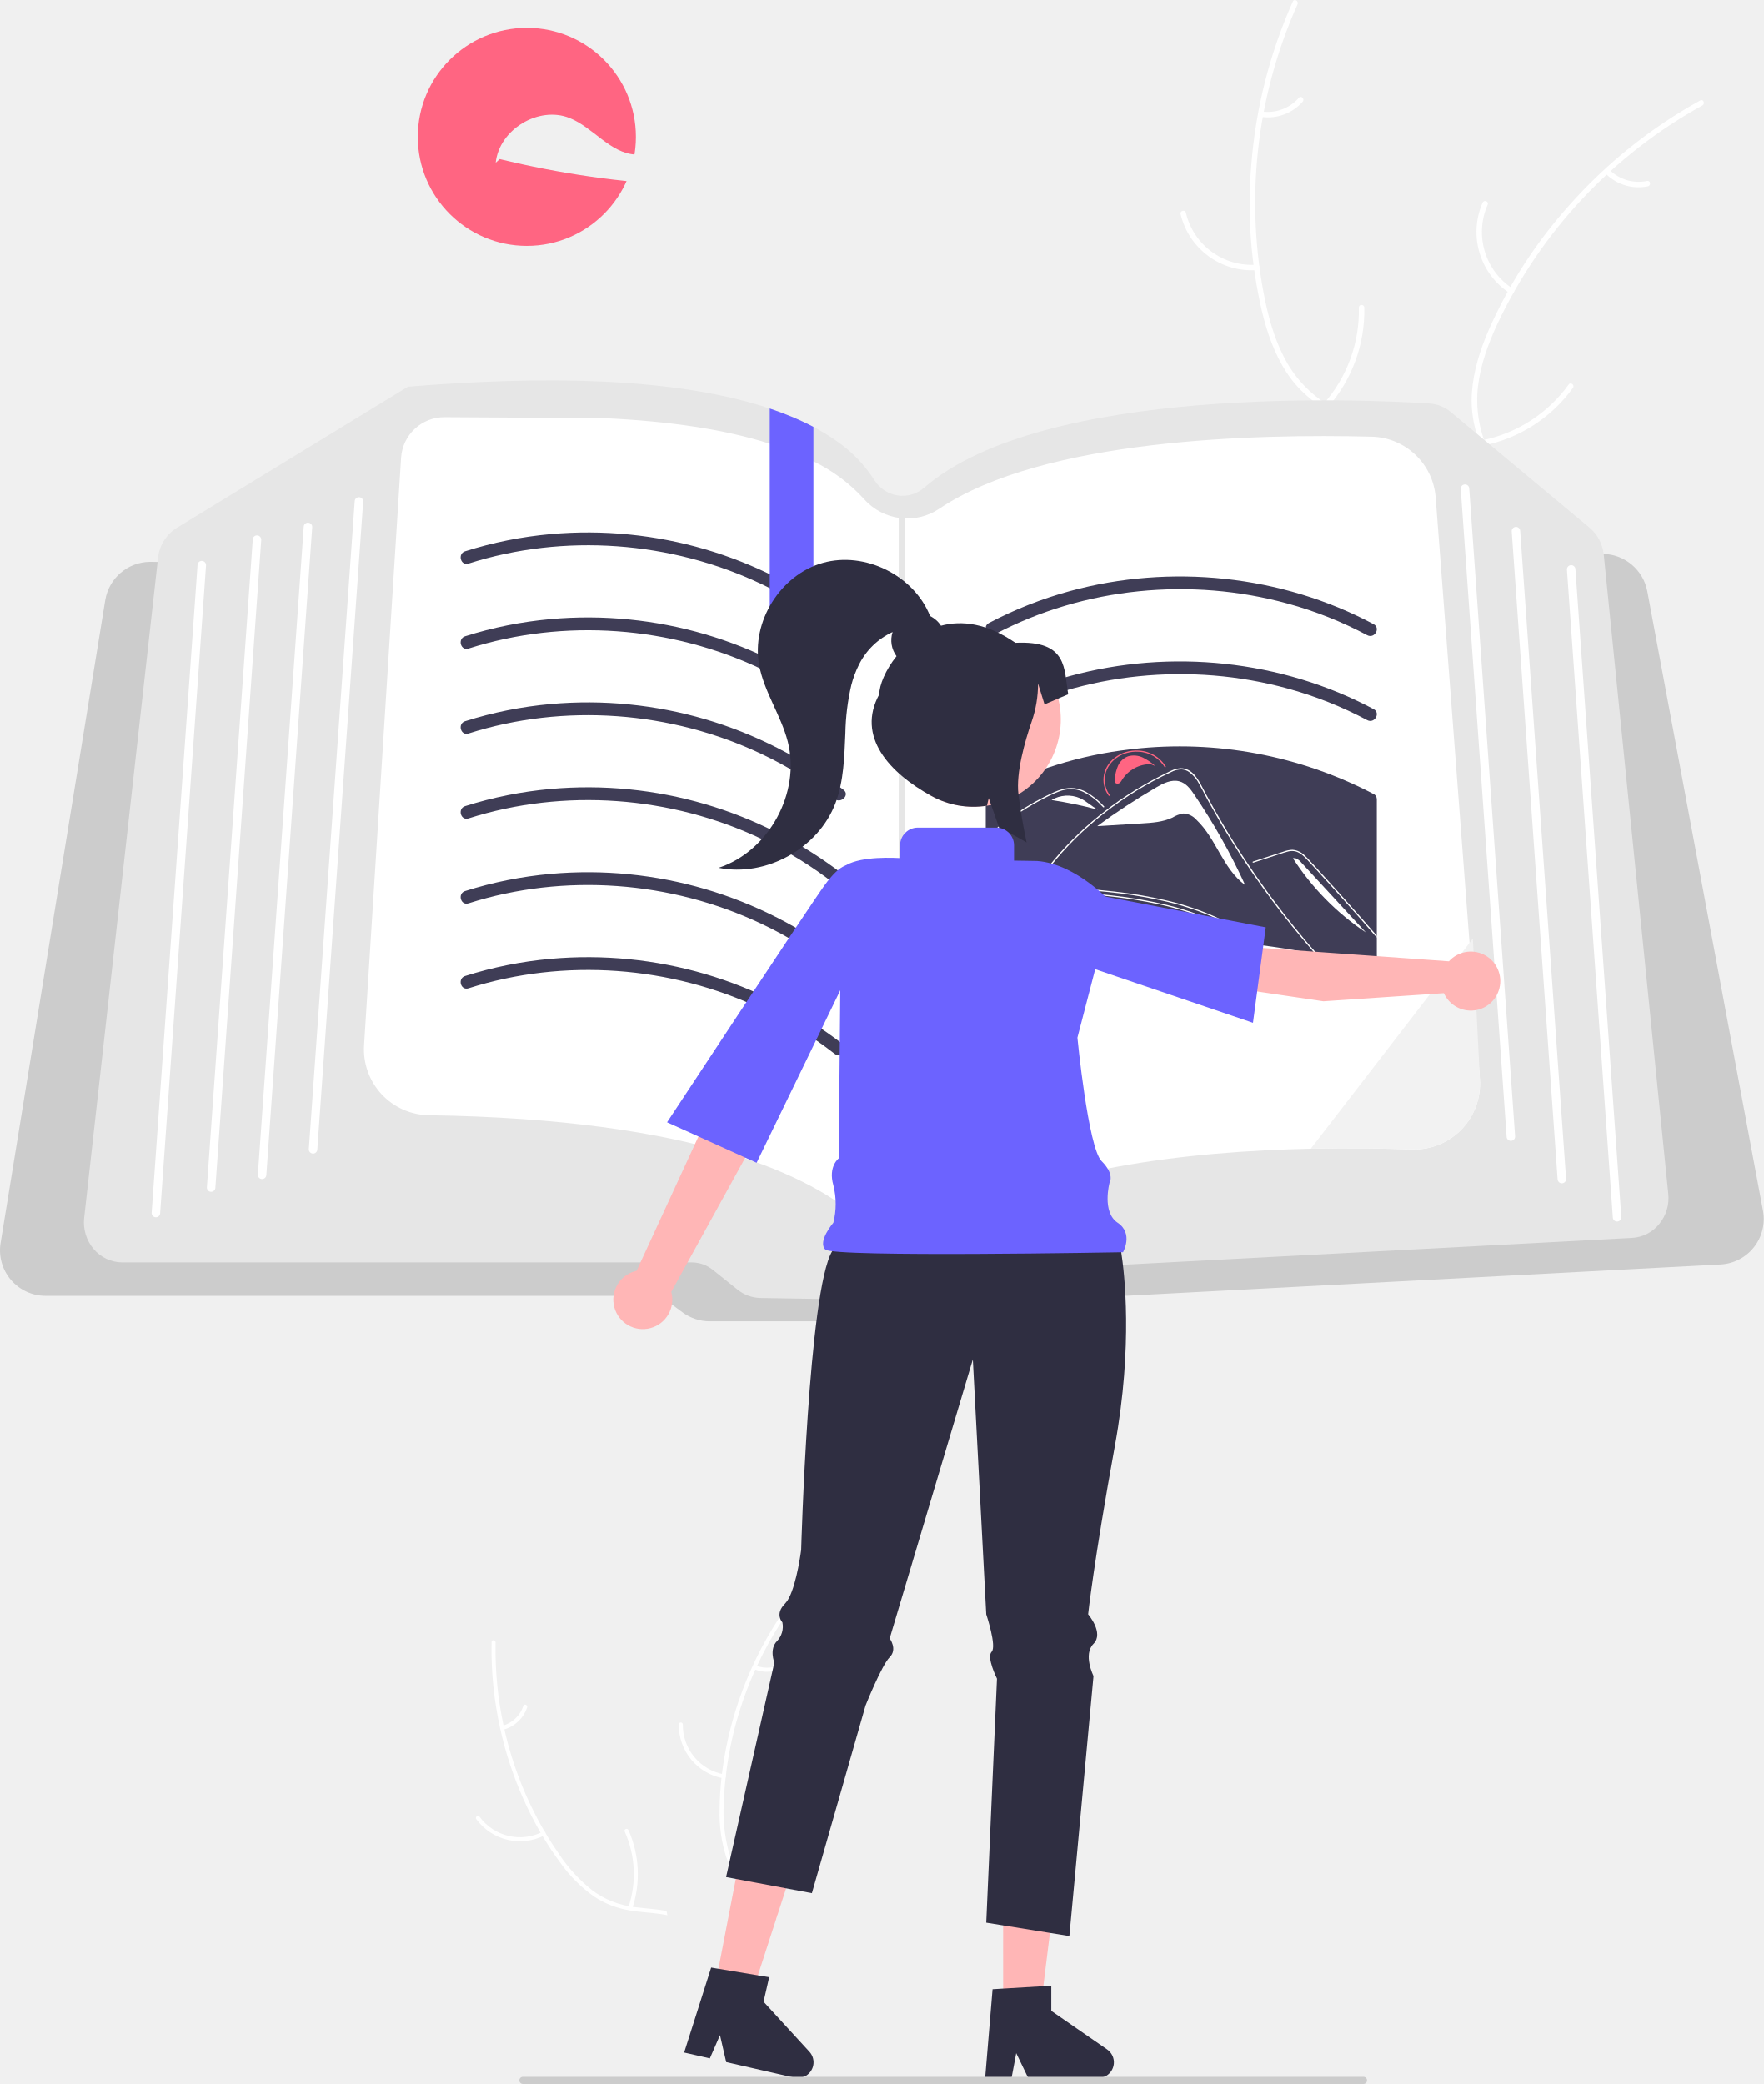
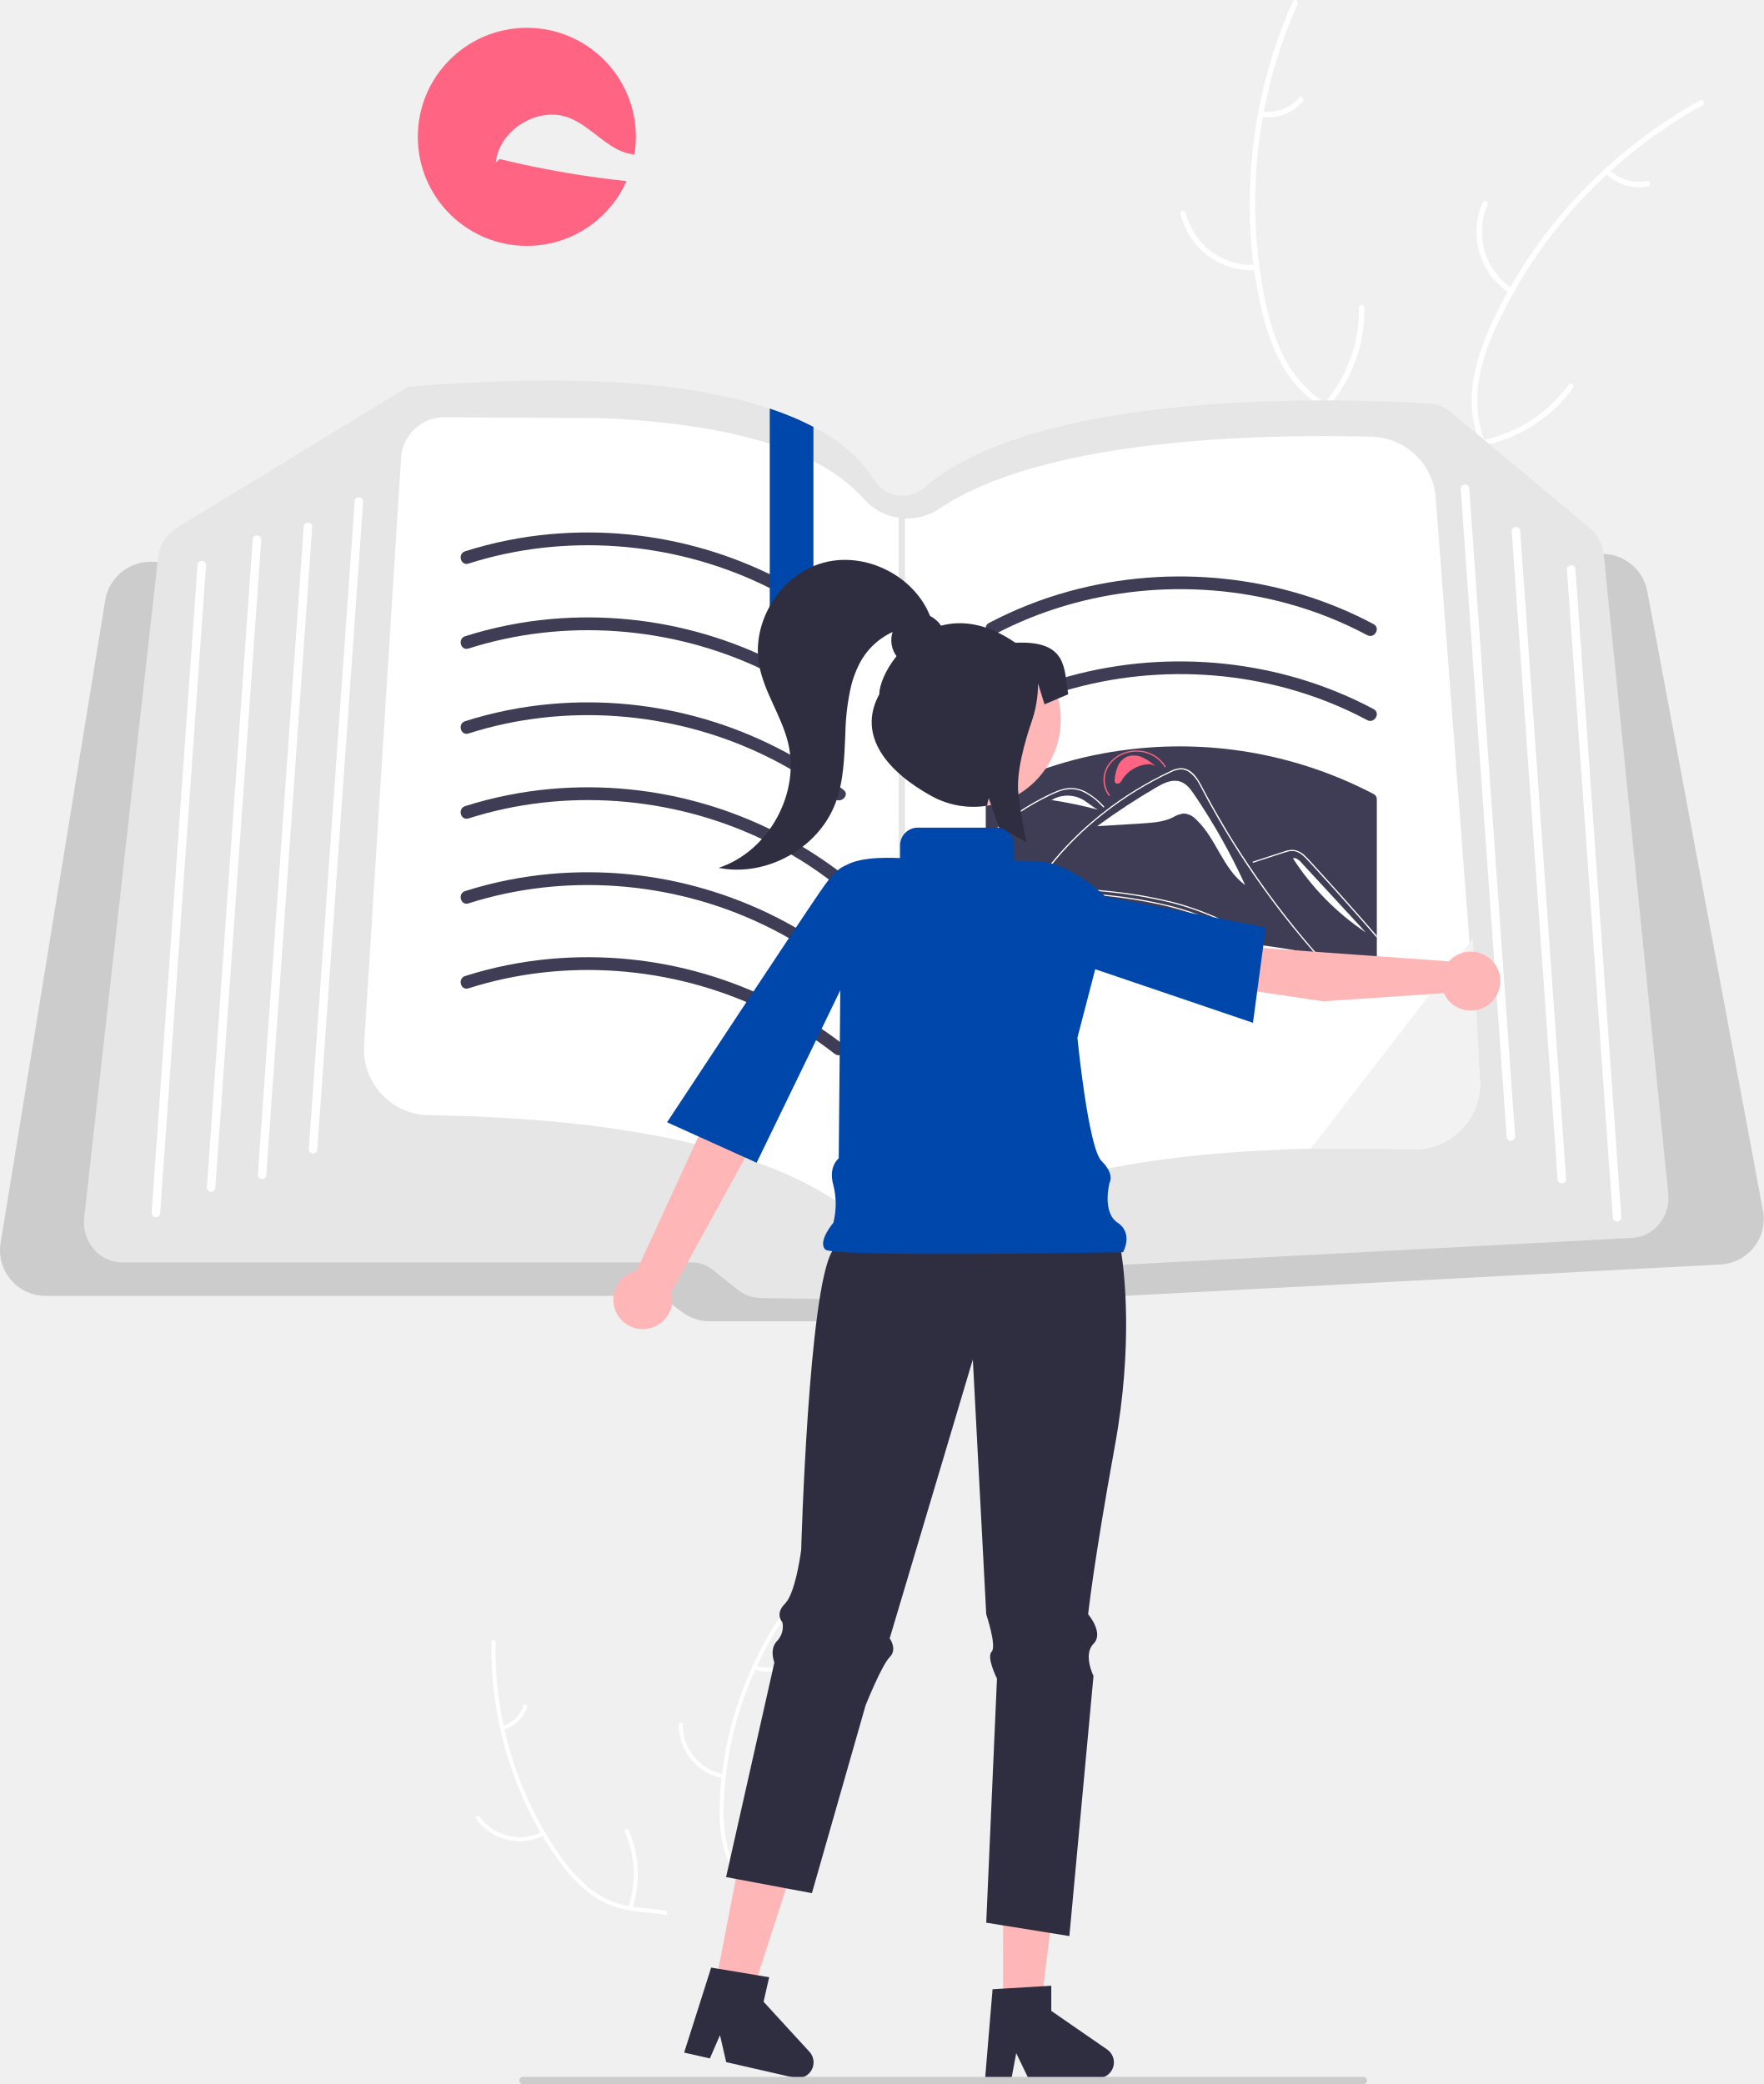
<svg xmlns="http://www.w3.org/2000/svg" width="588.141" height="694.97" viewBox="0 0 588.141 694.97" role="img" artist="Katerina Limpitsouni" source="https://undraw.co/">
  <path d="M562.42,761.875l-1.87,8.18.45.49c-.1.25-.2.5-.32.75a57.644,57.644,0,0,1-3.4,6.52c-1.68,2.79-3.56,5.48-5.51,8.12-1.07,1.46-2.17,2.91-3.27,4.35a1.207,1.207,0,0,1-.1.14.879.879,0,0,1,.05-.15l-.36-.08-2.07-8.98-.63,1.42v.01l-1.02,2.35c.08.43.16.85.26,1.27-.01-.01-.01-.03-.02-.04-.01-.01-.01-.01-.01-.02-.13-.28-.27-.55-.4-.83l-1.56,3.58-3.16-.72c-1.66-.86-3.32-1.73-4.97-2.63-22.54-12.23-43.41-27.84-57.46-49.09a96.904,96.904,0,0,1-12.51-27.53c-5.33-19.42-4.41-40.32,5.29-57.67a.01.01,0,0,1,.01-.01q.36-.66.75-1.32c.19.5.37,1,.57,1.5v.01a136.268,136.268,0,0,0,9.41,19.65c.28.49.56.98.86,1.46a140.976,140.976,0,0,0,34.32,38.94,1.059,1.059,0,0,0,.12.1,1.437,1.437,0,0,0,.15.11q4.59,3.6,9.49,6.77v.01c2.55,1.66,5.17,3.23,7.83,4.72,5.67,3.16,11.84,6.2,17.14,9.99,5.15,3.67,9.49,8.04,11.8,13.89.18.47.35.94.5,1.41l-4.12,12.71Z" transform="translate(-305.9296 -102.515)" fill="#f0f0f0" />
  <path d="M545.39,782.635v.01l-1.02,2.35c-1.54-8.56.29-17.61-.98-26.28-.14-.97-.32-1.94-.55-2.9-1.3-5.48-4.27-10.61-9.55-13.06a21.848,21.848,0,0,0-4.82-1.55c-3.28-.7-6.7-.85-10.01-1.24-.83-.1-1.65-.21-2.45-.36a30.089,30.089,0,0,1-11.98-4.63,47.72,47.72,0,0,1-11.4-11.46,102.333,102.333,0,0,1-5.75-8.66c-.24-.38-.46-.77-.69-1.16a121.345,121.345,0,0,1-10.13-22.6,118.532,118.532,0,0,1-3.36-12.24,121.368,121.368,0,0,1-2.87-27.54.01.01,0,0,1,.01-.01c-.01-.42,0-.84.01-1.26.02-.86,1.35-.67,1.33.19-.01.42-.02.83-.02,1.25v.01a120.888,120.888,0,0,0,2.67,26.4c.1.44.2.88.29,1.32a119.712,119.712,0,0,0,13.47,34.19c.07.12.14.24.22.36,1.45,2.47,3.01,4.87,4.65,7.22a51.898,51.898,0,0,0,10.98,11.92,28.666,28.666,0,0,0,12.16,5.27c.44.08.88.16,1.33.23.35.06.71.11,1.07.15,3.37.42,6.83.58,10.18,1.22a26.991,26.991,0,0,1,4.47,1.25,18.152,18.152,0,0,1,10.32,10.68,31.583,31.583,0,0,1,1.82,7.25c.11.81.19,1.62.26,2.44v.01c.1,1.32.15,2.65.17,3.98.02,1.66-.01,3.32-.05,4.97A85.303,85.303,0,0,0,545.39,782.635Z" transform="translate(-305.9296 -102.515)" fill="#fff" />
  <path d="M487.449,714.575A18.018,18.018,0,0,1,464.755,709.159c-.509-.699.554-1.523,1.064-.822a16.684,16.684,0,0,0,21.121,4.995c.769-.395,1.275.85.51,1.244Z" transform="translate(-305.9296 -102.515)" fill="#fff" />
  <path d="M515.47,738.575a34.728,34.728,0,0,0-1.23-25.279c-.355-.79.889-1.299,1.244-.51a36.123,36.123,0,0,1,1.226,26.308c-.279.821-1.517.297-1.24-.519Z" transform="translate(-305.9296 -102.515)" fill="#fff" />
  <path d="M473.442,678.019a10.199,10.199,0,0,0,7.022-6.659c.268-.824,1.506-.3,1.24.519a11.429,11.429,0,0,1-7.752,7.384.695.695,0,0,1-.877-.367.675.675,0,0,1,.367-.877Z" transform="translate(-305.9296 -102.515)" fill="#fff" />
  <path d="M548.34,790.505c.02-.03.04-.05.06-.08-.04.12-.08.24-.11.37Z" transform="translate(-305.9296 -102.515)" fill="#f0f0f0" />
  <path d="M578.07,728.945l-1.4,4.9-8.6-1.61-2.85,8.79-.49,1.51-1.95,6.01-4.12,12.71,3.76.62-1.87,8.18.45.49.14.15.93,1.02,5.66,6.18-15.48,13.25-2.48-.57-1.27-.29a1.207,1.207,0,0,1-.1.14.879.879,0,0,1,.05-.15l-.36-.08-2.07-8.98-.63,1.42v.01l-1.02,2.35c.08.43.16.85.26,1.27-.01-.01-.01-.03-.02-.04-.01-.01-.01-.01-.01-.02-.13-.28-.27-.55-.4-.83-1.98-4.13-3.87-8.32-5.62-12.56a184.486,184.486,0,0,1-10.11-31.61c-.1-.47-.21-.94-.29-1.42v-.01a131.234,131.234,0,0,1-2.67-21.24v-.01a114.851,114.851,0,0,1,.12-11.73,96.392,96.392,0,0,1,6.57-29.43c.02-.05.04-.09.06-.14,7.13-17.94,19.68-33.5,36.74-41.79.71-.36,1.44-.7,2.17-1.02h.02l.01-.01c.46-.2.91-.39,1.37-.59-.15.52-.31,1.04-.45,1.57a133.75,133.75,0,0,0-4.32,21.35v.01c-.08.55-.15,1.12-.21,1.68v.01a141.584,141.584,0,0,0,4.02,51.96c.01.05.03.09.04.14A135.988,135.988,0,0,0,578.07,728.945Z" transform="translate(-305.9296 -102.515)" fill="#f0f0f0" />
  <path d="M562.07,771.715c-.79,1.06-1.6,2.09-2.42,3.12-.79.99-1.58,1.98-2.37,2.98a57.418,57.418,0,0,0-5.51,8.12,28.472,28.472,0,0,0-2,4.64l-1.27-.29a1.207,1.207,0,0,1-.1.14.879.879,0,0,1,.05-.15c2.33-7.28,7.63-12.92,12.23-18.98.16-.2.31-.4.46-.6Z" transform="translate(-305.9296 -102.515)" fill="#fff" />
  <path d="M572.9,634.375c-.26.33-.53.67-.78,1.01q-2.925,3.795-5.53,7.83a117.992,117.992,0,0,0-8.22,14.85c-.19.4-.38.81-.56,1.22a119.263,119.263,0,0,0-9.84,35.44c-.02.12-.03.23-.04.35q-.495,4.29-.64,8.61a51.782,51.782,0,0,0,1.59,16.12c.2.69.42,1.37.66,2.03a27.345,27.345,0,0,0,2.25,4.65,27.923,27.923,0,0,0,2.14,3.09c.47.6.96,1.19,1.48,1.76.3.33.61.66.92.99.26.25.51.51.77.76,2.7,2.62,5.68,5.05,8.12,7.94l-.49,1.51c-2.35-2.98-5.38-5.45-8.11-8.05a37.897,37.897,0,0,1-4.66-5.28c-.18-.26-.37-.52-.54-.79a26.749,26.749,0,0,1-2.39-4.29c-.34-.75-.65-1.52-.93-2.32a47.893,47.893,0,0,1-2.2-16,103.415,103.415,0,0,1,.62-10.39c.04-.45.09-.89.15-1.34a121.638,121.638,0,0,1,5.52-24.14,122.66,122.66,0,0,1,13.76-28.18q2.475-3.765,5.25-7.35c.24-.33.49-.65.75-.98C572.48,632.745,573.43,633.695,572.9,634.375Z" transform="translate(-305.9296 -102.515)" fill="#fff" />
  <path d="M547.146,695.541A18.018,18.018,0,0,1,532.287,677.554a.673.673,0,0,1,1.344-.016,16.684,16.684,0,0,0,13.857,16.704c.852.147.506,1.447-.341,1.3Z" transform="translate(-305.9296 -102.515)" fill="#fff" />
  <path d="M555.07,731.574a34.728,34.728,0,0,0,14.238-20.924c.192-.844,1.492-.502,1.3.341a36.123,36.123,0,0,1-14.86,21.743c-.716.487-1.39-.676-.678-1.161Z" transform="translate(-305.9296 -102.515)" fill="#fff" />
  <path d="M557.972,657.92a10.199,10.199,0,0,0,9.616-1.089c.71-.496,1.383.668.678,1.161a11.429,11.429,0,0,1-10.636,1.228.695.695,0,0,1-.479-.821.675.675,0,0,1,.821-.479Z" transform="translate(-305.9296 -102.515)" fill="#fff" />
  <path d="M700.53,214.443c-7.571-40.52,4.349-86.619,37.479-111.145a189.922,189.922,0,0,0,39.593,124.238c10.634,13.63,23.881,27.683,23.47,44.966-.256,10.754-6.072,20.772-13.736,28.32-7.665,7.548-17.106,12.989-26.435,18.346l-1.452,2.259C732.103,290.582,708.101,254.963,700.53,214.443Z" transform="translate(-305.9296 -102.515)" fill="#f0f0f0" />
  <path d="M738.612,103.917a162.333,162.333,0,0,0-10.717,99.3c1.533,7.147,3.71,14.264,7.402,20.614a40.094,40.094,0,0,0,15.147,14.692c5.782,3.341,12.082,6.088,16.951,10.776,5.132,4.941,7.417,11.685,7.227,18.732-.233,8.621-3.55,16.645-7.067,24.378-3.904,8.586-8.096,17.443-7.842,27.097.031,1.17-1.786,1.149-1.817-.019-.441-16.796,11.702-30.284,14.408-46.4,1.263-7.52.266-15.466-5.021-21.295-4.623-5.097-11.118-7.936-17.001-11.268-6.177-3.499-11.436-7.821-15.345-13.813-3.999-6.13-6.459-13.177-8.168-20.253a157.491,157.491,0,0,1-3.57-49.094A165.211,165.211,0,0,1,737.053,102.983c.476-1.065,2.032-.124,1.559.933Z" transform="translate(-305.9296 -102.515)" fill="#fff" />
  <path d="M725.024,192.593a24.355,24.355,0,0,1-25.409-18.681c-.266-1.138,1.491-1.604,1.757-.465a22.552,22.552,0,0,0,23.671,17.329c1.166-.088,1.14,1.73-.019,1.817Z" transform="translate(-305.9296 -102.515)" fill="#fff" />
  <path d="M747.29,237.215a46.942,46.942,0,0,0,11.766-32.123c-.027-1.17,1.79-1.149,1.817.019a48.827,48.827,0,0,1-12.312,33.402c-.778.875-2.045-.428-1.271-1.298Z" transform="translate(-305.9296 -102.515)" fill="#fff" />
  <path d="M726.812,139.707a13.786,13.786,0,0,0,12.247-4.598c.767-.885,2.033.419,1.271,1.298a15.448,15.448,0,0,1-13.537,5.117.939.939,0,0,1-.899-.918.913.913,0,0,1,.918-.899Z" transform="translate(-305.9296 -102.515)" fill="#fff" />
  <path d="M873.491,136.813c-.463.566-.926,1.132-1.386,1.713a181.556,181.556,0,0,0-16.617,24.316c-.387.654-.77,1.323-1.137,1.988A191.4,191.4,0,0,0,832.019,231.665a185.874,185.874,0,0,0-1.704,28.19c.205,13.018,1.462,27.117-2.528,39.09a31.886,31.886,0,0,1-1.436,3.676L762.317,323.023c-.169-.027-.334-.039-.503-.065l-2.519.931c-.042-.486-.074-.99-.116-1.476-.025-.282-.036-.568-.062-.849-.012-.189-.024-.379-.046-.549-.004-.063-.008-.126-.008-.175-.022-.17-.024-.33-.042-.486-.19-2.82-.367-5.644-.513-8.478-.005-.015-.005-.015.005-.034-1.099-21.584-.406-43.45,3.584-64.515.12-.634.235-1.282.385-1.925a177.365,177.365,0,0,1,7.844-27.861,156.799,156.799,0,0,1,6.323-14.551,130.389,130.389,0,0,1,23.669-33.193c19.103-19.443,44.212-32.561,71.117-32.974C872.124,136.815,872.798,136.809,873.491,136.813Z" transform="translate(-305.9296 -102.515)" fill="#f0f0f0" />
  <path d="M873.606,137.672a162.333,162.333,0,0,0-68.342,72.833c-3.079,6.63-5.626,13.623-6.501,20.916a40.094,40.094,0,0,0,3.248,20.85c2.605,6.148,5.981,12.136,7.046,18.81,1.123,7.035-1.113,13.796-5.507,19.307-5.377,6.743-12.856,11.152-20.319,15.21-8.287,4.505-16.966,9.053-22.576,16.914-.68.952-2.118-.158-1.439-1.109,9.76-13.676,27.577-17.135,39.44-28.374,5.536-5.244,9.524-12.188,8.813-20.026-.622-6.853-4.099-13.031-6.79-19.233-2.826-6.513-4.423-13.13-3.936-20.268.498-7.302,2.776-14.409,5.673-21.089a157.491,157.491,0,0,1,26.707-41.348,165.211,165.211,0,0,1,43.801-35.078c1.021-.563,1.697,1.124.683,1.684Z" transform="translate(-305.9296 -102.515)" fill="#fff" />
  <path d="M809.368,200.294a24.355,24.355,0,0,1-9.041-30.214c.473-1.069,2.156-.383,1.682.687a22.552,22.552,0,0,0,8.467,28.088c.984.632-.131,2.067-1.109,1.439Z" transform="translate(-305.9296 -102.515)" fill="#fff" />
  <path d="M800.28,249.328a46.942,46.942,0,0,0,28.735-18.565c.683-.95,2.121.16,1.439,1.109a48.827,48.827,0,0,1-29.941,19.257c-1.149.23-1.376-1.573-.233-1.802Z" transform="translate(-305.9296 -102.515)" fill="#fff" />
  <path d="M842.636,159.144a13.786,13.786,0,0,0,12.547,3.702c1.145-.245,1.371,1.559.233,1.802a15.449,15.449,0,0,1-13.889-4.065.939.939,0,0,1-.165-1.274.913.913,0,0,1,1.274-.165Z" transform="translate(-305.9296 -102.515)" fill="#fff" />
  <path d="M462.006,166.037c-3.538-2.498-7.409-5.102-11.739-4.998-10.479.252-16.129,15.614-26.598,15.074-6.676-.345-11.108-7.126-17.324-9.586-8.093-3.201-18.391,3.06-19.274,11.718l1.039-.951a250.932,250.932,0,0,0,96.135,4.441Q473.125,173.886,462.006,166.037Z" transform="translate(-305.9296 -102.515)" fill="#f0f0f0" />
  <circle cx="175.683" cy="45.637" r="36.363" fill="#ff6582" />
  <path d="M566.729,141.206c-4.509-3.183-9.443-6.502-14.961-6.369-13.355.321-20.555,19.899-33.896,19.21-8.508-.439-14.156-9.082-22.078-12.216-10.314-4.08-23.438,3.899-24.563,14.933L472.555,155.552a319.791,319.791,0,0,0,122.515,5.66Q580.9,151.209,566.729,141.206Z" transform="translate(-305.9296 -102.515)" fill="#f0f0f0" />
  <path d="M893.812,506.234l-38.589-206.619a15.305,15.305,0,0,0-14.534-12.385q-.468-.01-.936,0l-26.288.943-2.829.104-13.12.472-2.829.097-8.439.305L616.083,295.26c-.257.014-.52.014-.777.007l-38.131-.797-14.111-.291-.451-.007-10.415-.222-90.755-1.886-24.062-.506-11.864-.243-2.843-.062-13.529-.277-2.836-.062-13.841-.284-2.836-.062-15.207-.319-2.385-.049-13.563-.284-2.143-.042h-.312a15.263,15.263,0,0,0-14.992,12.745l-34.9,214.406a15.182,15.182,0,0,0,14.985,17.627H521.541a13.889,13.889,0,0,1,8.196,2.704l3.8,2.815a15.32,15.32,0,0,0,9.035,2.982H660.69a15.091,15.091,0,0,0,10.741-4.452,13.778,13.778,0,0,1,9.014-4.015l199.234-10.498a15.183,15.183,0,0,0,14.132-17.953Z" transform="translate(-305.9296 -102.515)" fill="#ccc" />
  <path d="M862.234,500.617l-21.51-213.11c-.007-.09-.021-.187-.035-.277a13.533,13.533,0,0,0-4.701-8.744l-46.272-38.547a12.276,12.276,0,0,0-7.135-2.85c-21.17-1.359-128.796-6.393-168.522,28.091a10.936,10.936,0,0,1-8.89,2.552,11.136,11.136,0,0,1-7.711-5.173,45.57,45.57,0,0,0-13.002-13.258,69.163,69.163,0,0,0-7.281-4.417c-2.226-1.172-4.646-2.309-7.281-3.405-2.268-.943-4.688-1.851-7.281-2.718-13.445-4.493-31.419-7.85-55.439-8.973-9.964-.472-20.796-.534-32.189-.194-10.401.305-21.454.936-32.847,1.879l-.166.007-77.088,47.063a13.431,13.431,0,0,0-6.248,9.958l-.16,1.415-24.478,218.712a13.718,13.718,0,0,0,3.155,10.408,12.585,12.585,0,0,0,9.562,4.466H536.658a11.178,11.178,0,0,1,6.941,2.462l8.293,6.643a12.539,12.539,0,0,0,7.607,2.76l83.516,1.366h.201a12.454,12.454,0,0,0,6.026-1.567l16.108-8.945a11.121,11.121,0,0,1,4.785-1.387l180.012-9.507a12.512,12.512,0,0,0,9.077-4.646A13.568,13.568,0,0,0,862.234,500.617Z" transform="translate(-305.9296 -102.515)" fill="#e6e6e6" />
  <path d="M799.4,462.185l-2.52-33.17-10.63-139.86-1.58-20.69a21.924,21.924,0,0,0-21.36-20.31c-38.95-1-109.48.76-144.09,23.95a19.188,19.188,0,0,1-25.11-3.1,55.807,55.807,0,0,0-16.94-12.65,95.548,95.548,0,0,0-14.56-5.86q-21.975-7.02-55.46-8.53l-52.98-.31h-.09a14.442,14.442,0,0,0-14.4,13.53l-2.3,36.37-10.05,159.5a21.975,21.975,0,0,0,21.63,23.36c88.93,1.32,127.78,20.09,144.72,35.59a21.967,21.967,0,0,0,26.9,2.18c30.75-20.14,81.87-25.74,122.56-26.61,12.46-.26,23.94-.09,33.56.25a21.974,21.974,0,0,0,22.7-23.64Z" transform="translate(-305.9296 -102.515)" fill="#fff" />
  <path d="M357.914,508.448c-.033,0-.068-.001-.101-.004a1.416,1.416,0,0,1-1.313-1.512l15.301-216.053a1.399,1.399,0,0,1,1.512-1.313,1.416,1.416,0,0,1,1.313,1.512L359.325,507.131A1.415,1.415,0,0,1,357.914,508.448Z" transform="translate(-305.9296 -102.515)" fill="#fff" />
  <path d="M376.328,499.949c-.033,0-.068-.001-.101-.004a1.416,1.416,0,0,1-1.313-1.512l15.301-216.053a1.399,1.399,0,0,1,1.512-1.313,1.416,1.416,0,0,1,1.313,1.512L377.739,498.632A1.415,1.415,0,0,1,376.328,499.949Z" transform="translate(-305.9296 -102.515)" fill="#fff" />
  <path d="M393.325,495.7c-.033,0-.068-.001-.101-.004a1.416,1.416,0,0,1-1.313-1.512l15.301-216.053a1.399,1.399,0,0,1,1.512-1.313,1.416,1.416,0,0,1,1.313,1.512L394.736,494.383A1.415,1.415,0,0,1,393.325,495.7Z" transform="translate(-305.9296 -102.515)" fill="#fff" />
  <path d="M410.322,487.202c-.033,0-.068-.001-.101-.004a1.416,1.416,0,0,1-1.313-1.512l15.301-216.053a1.399,1.399,0,0,1,1.512-1.313,1.416,1.416,0,0,1,1.313,1.512L411.732,485.885A1.415,1.415,0,0,1,410.322,487.202Z" transform="translate(-305.9296 -102.515)" fill="#fff" />
  <path d="M845.157,509.864c.033,0,.068-.001.101-.004a1.416,1.416,0,0,0,1.313-1.512L831.27,292.296a1.399,1.399,0,0,0-1.512-1.313,1.416,1.416,0,0,0-1.313,1.512L843.746,508.547A1.415,1.415,0,0,0,845.157,509.864Z" transform="translate(-305.9296 -102.515)" fill="#fff" />
  <path d="M826.744,497.116c.033,0,.068-.001.101-.004a1.416,1.416,0,0,0,1.313-1.512L812.856,279.548a1.399,1.399,0,0,0-1.512-1.313,1.416,1.416,0,0,0-1.313,1.512L825.333,495.8A1.415,1.415,0,0,0,826.744,497.116Z" transform="translate(-305.9296 -102.515)" fill="#fff" />
  <path d="M809.747,482.952c.033,0,.068-.001.101-.004a1.416,1.416,0,0,0,1.313-1.512L795.859,265.384a1.399,1.399,0,0,0-1.512-1.313,1.416,1.416,0,0,0-1.313,1.512L808.336,481.636A1.415,1.415,0,0,0,809.747,482.952Z" transform="translate(-305.9296 -102.515)" fill="#fff" />
  <path d="M462.146,290.461c31.927-10.186,67.546-7.489,97.792,6.861a128.767,128.767,0,0,1,24.302,14.968c2.127,1.67,5.155-1.317,3.005-3.005a139.187,139.187,0,0,0-97.705-28.652,133.698,133.698,0,0,0-28.523,5.73c-2.595.828-1.486,4.932,1.13,4.097Z" transform="translate(-305.9296 -102.515)" fill="#3f3d56" />
  <path d="M637.83,313.938c29.684-15.602,65.23-19.005,97.504-10.148a128.52,128.52,0,0,1,26.512,10.541c2.412,1.287,4.561-2.38,2.145-3.669-30.76-16.413-67.684-20.192-101.274-11.042a133.657,133.657,0,0,0-27.031,10.649c-2.422,1.273-.276,4.942,2.145,3.669Z" transform="translate(-305.9296 -102.515)" fill="#3f3d56" />
  <path d="M637.83,342.266c29.684-15.602,65.23-19.005,97.504-10.148a128.52,128.52,0,0,1,26.512,10.541c2.412,1.287,4.561-2.38,2.145-3.669-30.76-16.413-67.684-20.192-101.274-11.042a133.657,133.657,0,0,0-27.031,10.649c-2.422,1.273-.276,4.942,2.145,3.669Z" transform="translate(-305.9296 -102.515)" fill="#3f3d56" />
  <path d="M765.03,369.075a1.821,1.821,0,0,0-1.047-1.761,139.35,139.35,0,0,0-80.222-15.026c-.173.014-.333.042-.52.055h-.007a4.255,4.255,0,0,0-.506.076,134.223,134.223,0,0,0-47.042,14.499,2.144,2.144,0,0,0-1.047,1.845v52.846a2.144,2.144,0,0,0,2.69,2.039c.652-.187,1.304-.367,1.969-.541a210.62,210.62,0,0,1,45.35-7.094c.326-.014.652-.028.992-.042A237.569,237.569,0,0,1,723.05,417.316a7.8,7.8,0,0,1,.777.083c.638.069,1.29.146,1.928.229.257.028.499.055.735.097,2.482.312,4.944.666,7.413,1.047q5.346.853,10.693,1.9c.222.042.451.097.68.139,5.721,1.137,11.414,2.455,17.079,3.911a2.153,2.153,0,0,0,2.69-2.053V369.158A.176.176,0,0,0,765.03,369.075Z" transform="translate(-305.9296 -102.515)" fill="#3f3d56" />
  <path d="M687.092,355.169a6.988,6.988,0,0,0-5.007-.44,5.934,5.934,0,0,0-3.335,3.136,15.083,15.083,0,0,0-1.098,4.314c-.088.584-.093,1.321.493,1.593a1.243,1.243,0,0,0,1.261-.25,3.727,3.727,0,0,0,.738-1.03,11.215,11.215,0,0,1,9.474-5.151l1.569.625A18.58,18.58,0,0,0,687.092,355.169Z" transform="translate(-305.9296 -102.515)" fill="#ff6582" />
  <path d="M704.07,367.349c-1.217-1.792-2.66-3.706-4.919-4.291-2.616-.678-5.304.669-7.584,1.997a221.541,221.541,0,0,0-19.666,12.898l.007.07,14.675-.901c3.534-.217,7.19-.464,10.313-1.952a9.726,9.726,0,0,1,3.684-1.372,6.156,6.156,0,0,1,4.267,2.056c6.763,6.411,8.721,16.214,16.308,21.846A206.082,206.082,0,0,0,704.07,367.349Z" transform="translate(-305.9296 -102.515)" fill="#fff" />
  <path d="M685.642,415.97c-.34.014-.666.028-.991.043-2.365-.85-4.787-1.601-7.238-2.252-1.587-.425-3.201-.807-4.816-1.133-1.827-.396-3.668-.708-5.51-.977a88.115,88.115,0,0,0-10.581-.892.192.192,0,1,1,0-.382c.453,0,.906.014,1.346.043a88.233,88.233,0,0,1,10.595,1.034c1.827.297,3.654.651,5.468,1.048,1.643.368,3.286.779,4.901,1.232Q682.278,414.71,685.642,415.97Z" transform="translate(-305.9296 -102.515)" fill="#fff" />
  <path d="M726.492,417.727c-.241-.043-.482-.071-.737-.099-.977-.807-1.969-1.572-3.003-2.323-1.289-.935-2.62-1.813-3.98-2.635a70.671,70.671,0,0,0-9.405-4.787,93.786,93.786,0,0,0-15.892-5.014,158.136,158.136,0,0,0-18.795-2.946c-6.317-.652-12.663-1.048-19.008-1.445-.269-.014-.283-.411,0-.397.793.057,1.587.099,2.394.156,6.416.397,12.833.85,19.207,1.572a146.425,146.425,0,0,1,18.767,3.258,91.28,91.28,0,0,1,15.382,5.283,69.942,69.942,0,0,1,8.272,4.405c1.685,1.062,3.315,2.196,4.872,3.399C725.217,416.664,725.868,417.174,726.492,417.727Z" transform="translate(-305.9296 -102.515)" fill="#fff" />
  <path d="M723.829,417.401a7.695,7.695,0,0,0-.779-.085c-.297-.241-.609-.467-.921-.694a64.779,64.779,0,0,0-6.813-4.263,72.166,72.166,0,0,0-6.587-3.159,92.525,92.525,0,0,0-15.892-5.014,158.107,158.107,0,0,0-18.796-2.946c-6.317-.652-12.663-1.048-19.008-1.445-.269-.028-.269-.411,0-.397.807.057,1.6.099,2.394.156,6.416.396,12.833.85,19.207,1.572a146.394,146.394,0,0,1,18.767,3.258,90.804,90.804,0,0,1,15.382,5.283c1.87.85,3.697,1.771,5.482,2.776A57.987,57.987,0,0,1,723.829,417.401Z" transform="translate(-305.9296 -102.515)" fill="#fff" />
  <path d="M745.273,420.814c-.227-.043-.453-.099-.68-.142-.255-.269-.496-.552-.737-.836q-1.827-2.103-3.612-4.249c-4.688-5.581-9.136-11.331-13.328-17.195q-5.397-7.521-10.241-15.34c-1.544-2.465-3.031-4.957-4.49-7.479q-1.7-2.932-3.315-5.878c-.312-.567-.609-1.133-.906-1.7-.694-1.332-1.388-2.677-2.125-3.994a11.288,11.288,0,0,0-3.428-4.079,5.016,5.016,0,0,0-2.436-.836,7.366,7.366,0,0,0-3.513.906A114.45,114.45,0,0,0,674.184,373.662a107.685,107.685,0,0,0-18.102,17.889c-.17.198-.538.014-.382-.198.637-.793,1.289-1.586,1.94-2.365A108.58,108.58,0,0,1,674.764,372.713c.014-.014.043-.028.057-.042.552-.439,1.105-.864,1.671-1.275a115.922,115.922,0,0,1,10.935-7.139q2.889-1.679,5.906-3.187c.496-.255,1.006-.51,1.515-.751.51-.255,1.02-.496,1.53-.737a8.338,8.338,0,0,1,3.244-.892c3.938-.057,5.963,3.909,7.365,6.586.439.836.893,1.671,1.332,2.507,1.7,3.159,3.47,6.303,5.312,9.405,1.119,1.926,2.28,3.839,3.456,5.737,1.685,2.705,3.413,5.382,5.212,8.045a.014.014,0,0,0,.014.014c2.082,3.144,4.249,6.232,6.487,9.306q5.758,7.882,12.068,15.411Q743.036,418.293,745.273,420.814Z" transform="translate(-305.9296 -102.515)" fill="#fff" />
  <path d="M765.046,414.568v.651c-1.402-1.643-2.833-3.272-4.249-4.901q-.892-1.02-1.785-2.04-3.782-4.292-7.606-8.555c-2.564-2.833-5.128-5.666-7.72-8.484-.623-.68-1.246-1.36-1.884-2.04a14.663,14.663,0,0,0-1.657-1.587,6.15,6.15,0,0,0-2.025-1.119,5.077,5.077,0,0,0-2.606-.028c-.978.227-1.912.581-2.861.878-.978.326-1.941.637-2.918.949-1.955.637-3.895,1.275-5.85,1.912a.194.194,0,0,1-.255-.113.197.197,0,0,1,.142-.269c.482-.156.977-.312,1.473-.468,1.969-.651,3.923-1.289,5.892-1.926.977-.326,1.954-.637,2.932-.949a8.763,8.763,0,0,1,2.833-.567,6.409,6.409,0,0,1,4.164,1.955c.609.567,1.162,1.161,1.714,1.771q.977,1.062,1.955,2.125,3.93,4.292,7.804,8.612,3.888,4.334,7.706,8.683.276.319.552.637C762.228,411.31,763.63,412.939,765.046,414.568Z" transform="translate(-305.9296 -102.515)" fill="#fff" />
  <path d="M694.74,358.259l-.392.171a10.691,10.691,0,0,0-8.636-5.229c-5.799-.412-10.893,3.453-11.356,8.614a8.53,8.53,0,0,0,1.724,5.938l-.364.215a8.884,8.884,0,0,1-1.796-6.184c.482-5.375,5.787-9.399,11.826-8.97A11.133,11.133,0,0,1,694.74,358.259Z" transform="translate(-305.9296 -102.515)" fill="#ff6582" />
  <path d="M666.086,368.702a10.459,10.459,0,0,0-9.525.606,150.152,150.152,0,0,1,15.456,3.211C669.909,371.419,668.26,369.696,666.086,368.702Z" transform="translate(-305.9296 -102.515)" fill="#fff" />
  <path d="M656.532,369.303l-.573.415c.194-.145.395-.281.602-.41Z" transform="translate(-305.9296 -102.515)" fill="#fff" />
  <path d="M739.926,390.223a4.788,4.788,0,0,0-2.063-1.533l-.805.028A85.054,85.054,0,0,0,761.387,413.476Q750.656,401.85,739.926,390.223Z" transform="translate(-305.9296 -102.515)" fill="#fff" />
  <path d="M673.791,371.708c-.228-.227-.455-.453-.685-.68a19.891,19.891,0,0,0-6.249-4.572,10.001,10.001,0,0,0-3.798-.784,11.985,11.985,0,0,0-3.943.766c-.594.211-1.174.451-1.746.706-.653.293-1.295.605-1.934.92q-1.799.886-3.551,1.85-3.486,1.918-6.754,4.128-1.694,1.146-3.318,2.368-1.51,1.135-2.96,2.33c-.207.17-.515-.105-.309-.275.255-.211.512-.421.77-.628q1.091-.878,2.218-1.723,2.054-1.543,4.214-2.966,3.359-2.215,6.95-4.129,1.794-.956,3.638-1.832c.371-.176.747-.348,1.126-.512a19.281,19.281,0,0,1,2.678-.97,10.644,10.644,0,0,1,4.044-.354,11.419,11.419,0,0,1,3.731,1.149,24.482,24.482,0,0,1,6.186,4.932C674.286,371.619,673.979,371.895,673.791,371.708Z" transform="translate(-305.9296 -102.515)" fill="#fff" />
  <path d="M462.146,318.79c31.927-10.186,67.546-7.489,97.792,6.861a128.767,128.767,0,0,1,24.302,14.968c2.127,1.67,5.155-1.317,3.005-3.005a139.187,139.187,0,0,0-97.705-28.652,133.698,133.698,0,0,0-28.523,5.73c-2.595.828-1.486,4.932,1.13,4.097Z" transform="translate(-305.9296 -102.515)" fill="#3f3d56" />
  <path d="M462.146,347.118c31.927-10.186,67.546-7.489,97.792,6.861a128.767,128.767,0,0,1,24.302,14.968c2.127,1.67,5.155-1.317,3.005-3.005a139.187,139.187,0,0,0-97.705-28.652,133.698,133.698,0,0,0-28.523,5.73c-2.595.828-1.486,4.932,1.13,4.097Z" transform="translate(-305.9296 -102.515)" fill="#3f3d56" />
  <path d="M462.146,375.446c31.927-10.186,67.546-7.489,97.792,6.861a128.767,128.767,0,0,1,24.302,14.968c2.127,1.67,5.155-1.317,3.005-3.005a139.187,139.187,0,0,0-97.705-28.652,133.698,133.698,0,0,0-28.523,5.73c-2.595.828-1.486,4.932,1.13,4.097Z" transform="translate(-305.9296 -102.515)" fill="#3f3d56" />
  <path d="M462.146,403.774c31.927-10.186,67.546-7.489,97.792,6.861a128.767,128.767,0,0,1,24.302,14.968c2.127,1.67,5.155-1.317,3.005-3.005a139.187,139.187,0,0,0-97.705-28.652,133.698,133.698,0,0,0-28.523,5.73c-2.595.828-1.486,4.932,1.13,4.097Z" transform="translate(-305.9296 -102.515)" fill="#3f3d56" />
  <path d="M462.146,432.102c31.927-10.186,67.546-7.489,97.792,6.861A128.767,128.767,0,0,1,584.24,453.931c2.127,1.67,5.155-1.317,3.005-3.005a139.187,139.187,0,0,0-97.705-28.652,133.698,133.698,0,0,0-28.523,5.73c-2.595.828-1.486,4.932,1.13,4.097Z" transform="translate(-305.9296 -102.515)" fill="#3f3d56" />
-   <path d="M577.175,244.883v79.397c0,1.352-2.358,2.482-5.54,2.788-.555.055-1.137.083-1.74.083a14.507,14.507,0,0,1-5.145-.839,6.628,6.628,0,0,1-.888-.423c-.791-.465-1.248-1.012-1.248-1.609v-85.52c2.593.867,5.013,1.775,7.281,2.718C572.529,242.574,574.949,243.711,577.175,244.883Z" transform="translate(-305.9296 -102.515)" fill="#6c63ff" />
+   <path d="M577.175,244.883v79.397c0,1.352-2.358,2.482-5.54,2.788-.555.055-1.137.083-1.74.083a14.507,14.507,0,0,1-5.145-.839,6.628,6.628,0,0,1-.888-.423c-.791-.465-1.248-1.012-1.248-1.609v-85.52c2.593.867,5.013,1.775,7.281,2.718C572.529,242.574,574.949,243.711,577.175,244.883Z" transform="translate(-305.9296 -102.515)" fill="#0047AB" />
  <rect x="299.684" y="169.592" width="2.08" height="256.83" fill="#e6e6e6" />
  <path d="M793.35,479.075a22.02,22.02,0,0,1-16.65,6.75c-9.62-.34-21.1-.51-33.56-.25l-.07-.06,54-70,2.33,46.67A22.022,22.022,0,0,1,793.35,479.075Z" transform="translate(-305.9296 -102.515)" fill="#f2f2f2" />
  <polygon points="352.991 621.21 350.111 644.59 347.911 662.36 347.031 669.53 334.511 669.53 334.511 663.16 334.501 642.08 334.501 621.21 352.991 621.21" fill="#ffb6b6" />
  <polygon points="265.691 618.76 262.141 629.72 259.291 638.51 258.801 640.02 256.851 646.03 252.731 658.74 250.681 665.07 239.291 662.87 238.381 662.7 239.121 658.88 239.571 656.55 244.551 630.73 245.361 626.57 245.491 625.9 245.861 623.97 247.541 615.26 259.681 617.6 261.081 617.87 265.691 618.76" fill="#ffb6b6" />
  <path d="M677.73,584.495c-7.16,39.35-8.95,56.34-8.95,56.34s5.37,6.26,1.79,9.84,0,10.73,0,10.73l-8.05,86.75-6.48-1.05-15.61-2.51-5.63-.91,3.58-81.38s-3.58-7.16-1.79-8.95c1.79-1.79-1.79-12.52-1.79-12.52l-4.47-84.96-27.73,93.01s2.69,3.58,0,6.26c-2.68,2.68-8.04,16.1-8.04,16.1l-16.49,57.7-1.4,4.9-8.6-1.61-9.36-1.76-1.72-.32-3.06-.58-1.97-.37-.67-.12-3.24-.61.98-4.35.51-2.29,13.95-61.96.32-1.43.34-1.51s-1.79-4.47.89-7.16a6.988,6.988,0,0,0,1.79-6.26,2.441,2.441,0,0,1-.24-.3,3.712,3.712,0,0,1-.64-1.46c-.24-1.12-.03-2.69,1.78-4.5a7.636,7.636,0,0,0,1.27-1.82c2.72-5.15,4.09-16.06,4.09-16.06s2.42-86.41,10.34-99.61a4.269,4.269,0,0,1,1.29-1.45c8.94-5.36,94.79,0,94.79,0s.12.62.31,1.8C680.85,526.745,683.8,551.115,677.73,584.495Z" transform="translate(-305.9296 -102.515)" fill="#2f2e41" />
-   <path id="fa90ba82-4976-41ea-9b03-d8a96d925ef6-559" data-name="Path 2938" d="M674.917,425.746l2.507-15.101,46.163,7.769,65.496,4.686a9.837,9.837,0,1,1-1.677,10.624l-40.17,2.703Z" transform="translate(-305.9296 -102.515)" fill="#ffb6b6" />
-   <path id="fb44d525-e05f-4433-9150-930b9a652ce4-560" data-name="Path 2946" d="M640.41,415.294l3.259-13.481s17.7-3.258,31.694-.141l52.645,10.103-4.261,31.823Z" transform="translate(-305.9296 -102.515)" fill="#6c63ff" />
-   <path id="ed2da19a-1c50-4597-bafc-ed19ebf50383-561" data-name="Path 2948" d="M518.217,526.299l29.453-63.984L569.164,417.046l18.641,10.971L529.775,533.34a9.837,9.837,0,1,1-12.071-6.917q.255-.069.513-.125Z" transform="translate(-305.9296 -102.515)" fill="#ffb6b6" />
-   <path id="a46ff28a-e8a9-4d92-ab46-12a75733fdc3-562" data-name="Path 2949" d="M603.159,397.65l-14.296-6.559s-2.535-.88-8.001,6.689-52.491,78.991-52.491,78.991L558.232,490.269Z" transform="translate(-305.9296 -102.515)" fill="#6c63ff" />
+   <path id="fa90ba82-4976-41ea-9b03-d8a96d925ef6-981" data-name="Path 2938" d="M674.917,425.746l2.507-15.101,46.163,7.769,65.496,4.686a9.837,9.837,0,1,1-1.677,10.624l-40.17,2.703Z" transform="translate(-305.9296 -102.515)" fill="#ffb6b6" />
+   <path id="fb44d525-e05f-4433-9150-930b9a652ce4-982" data-name="Path 2946" d="M640.41,415.294l3.259-13.481s17.7-3.258,31.694-.141l52.645,10.103-4.261,31.823Z" transform="translate(-305.9296 -102.515)" fill="#0047AB" />
+   <path id="ed2da19a-1c50-4597-bafc-ed19ebf50383-983" data-name="Path 2948" d="M518.217,526.299l29.453-63.984L569.164,417.046l18.641,10.971L529.775,533.34a9.837,9.837,0,1,1-12.071-6.917q.255-.069.513-.125Z" transform="translate(-305.9296 -102.515)" fill="#ffb6b6" />
+   <path id="a46ff28a-e8a9-4d92-ab46-12a75733fdc3-984" data-name="Path 2949" d="M603.159,397.65l-14.296-6.559s-2.535-.88-8.001,6.689-52.491,78.991-52.491,78.991L558.232,490.269Z" transform="translate(-305.9296 -102.515)" fill="#0047AB" />
  <path d="M675.1,785.965l-18.61-12.86V764.715l-2.65.16-13.4.8-3.53.21-2.44,29.22-.03.41h8.79l.08-.41,1.49-7.89,3.81,7.89.2.41h23.32a5.343,5.343,0,0,0,2.04-.41,5.237,5.237,0,0,0,.93-9.14Z" transform="translate(-305.9296 -102.515)" fill="#2f2e41" />
  <path d="M575.84,786.735l-8.11-8.84-5.66-6.18-.93-1.02-.14-.15-.45-.49,1.87-8.18-3.76-.62-13.16-2.19-.71-.11-1.4-.24-.32-.05-4.49,14.15-4.07,12.79-.44,1.4,5.41,1.23,3.16.72,1.56-3.58.17-.38,1.02-2.35v-.01l.63-1.42,2.07,8.98.36.08.05.01,1.27.29,2.48.57,17.34,3.96,1.23.28a5.262,5.262,0,0,0,6.27-3.95A5.226,5.226,0,0,0,575.84,786.735Z" transform="translate(-305.9296 -102.515)" fill="#2f2e41" />
  <path d="M656.1,356.394a29.057,29.057,0,0,1-19.67,14.56c-.46.1-.92.18-1.39.25a29.125,29.125,0,1,1,21.06-14.81Z" transform="translate(-305.9296 -102.515)" fill="#ffb6b6" />
  <path d="M644.52,316.864c-9.53-6.554-17.922-7.552-24.815-5.694a9.062,9.062,0,0,0-3.625-3.219c-5.376-13.547-21.738-21.683-35.78-17.728-14.132,3.981-23.883,19.635-21.224,34.074,1.648,8.95,7.281,16.701,9.546,25.515,4.386,17.063-6.313,36.608-23.05,42.108,15.847,3.182,33.29-6.498,38.975-21.628,2.761-7.349,2.928-15.373,3.279-23.216a76.969,76.969,0,0,1,1.979-16.076,34.349,34.349,0,0,1,2.558-6.845,23.424,23.424,0,0,1,11.21-10.876,8.941,8.941,0,0,0,1.306,8.049c-3.716,4.655-5.739,9.69-5.739,12.705-7.72,14.11,3.32,26.23,17.43,33.95a28.908,28.908,0,0,0,18.47,3.22l.59-2.52.8,2.27,2.67,7.61q4.62,2.235,9.16,4.9c-1.15-5.4-2.08-10.79-2.72-16.06-.886-7.173,2.203-17.851,4.432-24.345a38.331,38.331,0,0,0,2.099-12.44v-.185l2.17,6.97,7.9-3.37C660.67,325.604,662.14,316.034,644.52,316.864Z" transform="translate(-305.9296 -102.515)" fill="#2f2e41" />
-   <path d="M583.823,510.268a25.548,25.548,0,0,0,0-12.52c-1.789-6.26,1.789-8.943,1.789-8.943l.894-96.585c3.778-3.778,13.901-3.84,19.564-3.546v-4.253a5.906,5.906,0,0,1,5.906-5.906h26.189a5.906,5.906,0,0,1,5.906,5.906v5.098l7.681.121c13.376.996,25.079,14.206,25.079,14.206l-11.626,44.715s3.577,36.666,8.049,41.138c4.472,4.471,2.683,7.154,2.683,7.154s-2.683,9.837,2.683,13.415c5.366,3.577,1.789,9.837,1.789,9.837s-96.585,1.789-99.268-.894C578.457,516.528,583.823,510.268,583.823,510.268Z" transform="translate(-305.9296 -102.515)" fill="#6c63ff" />
+   <path d="M583.823,510.268a25.548,25.548,0,0,0,0-12.52c-1.789-6.26,1.789-8.943,1.789-8.943l.894-96.585c3.778-3.778,13.901-3.84,19.564-3.546v-4.253a5.906,5.906,0,0,1,5.906-5.906h26.189a5.906,5.906,0,0,1,5.906,5.906v5.098l7.681.121c13.376.996,25.079,14.206,25.079,14.206l-11.626,44.715s3.577,36.666,8.049,41.138c4.472,4.471,2.683,7.154,2.683,7.154s-2.683,9.837,2.683,13.415c5.366,3.577,1.789,9.837,1.789,9.837s-96.585,1.789-99.268-.894C578.457,516.528,583.823,510.268,583.823,510.268Z" transform="translate(-305.9296 -102.515)" fill="#0047AB" />
  <path d="M761.78,796.295a1.186,1.186,0,0,1-1.19,1.19h-280.29a1.19,1.19,0,1,1,0-2.38h280.29A1.187,1.187,0,0,1,761.78,796.295Z" transform="translate(-305.9296 -102.515)" fill="#ccc" />
</svg>
